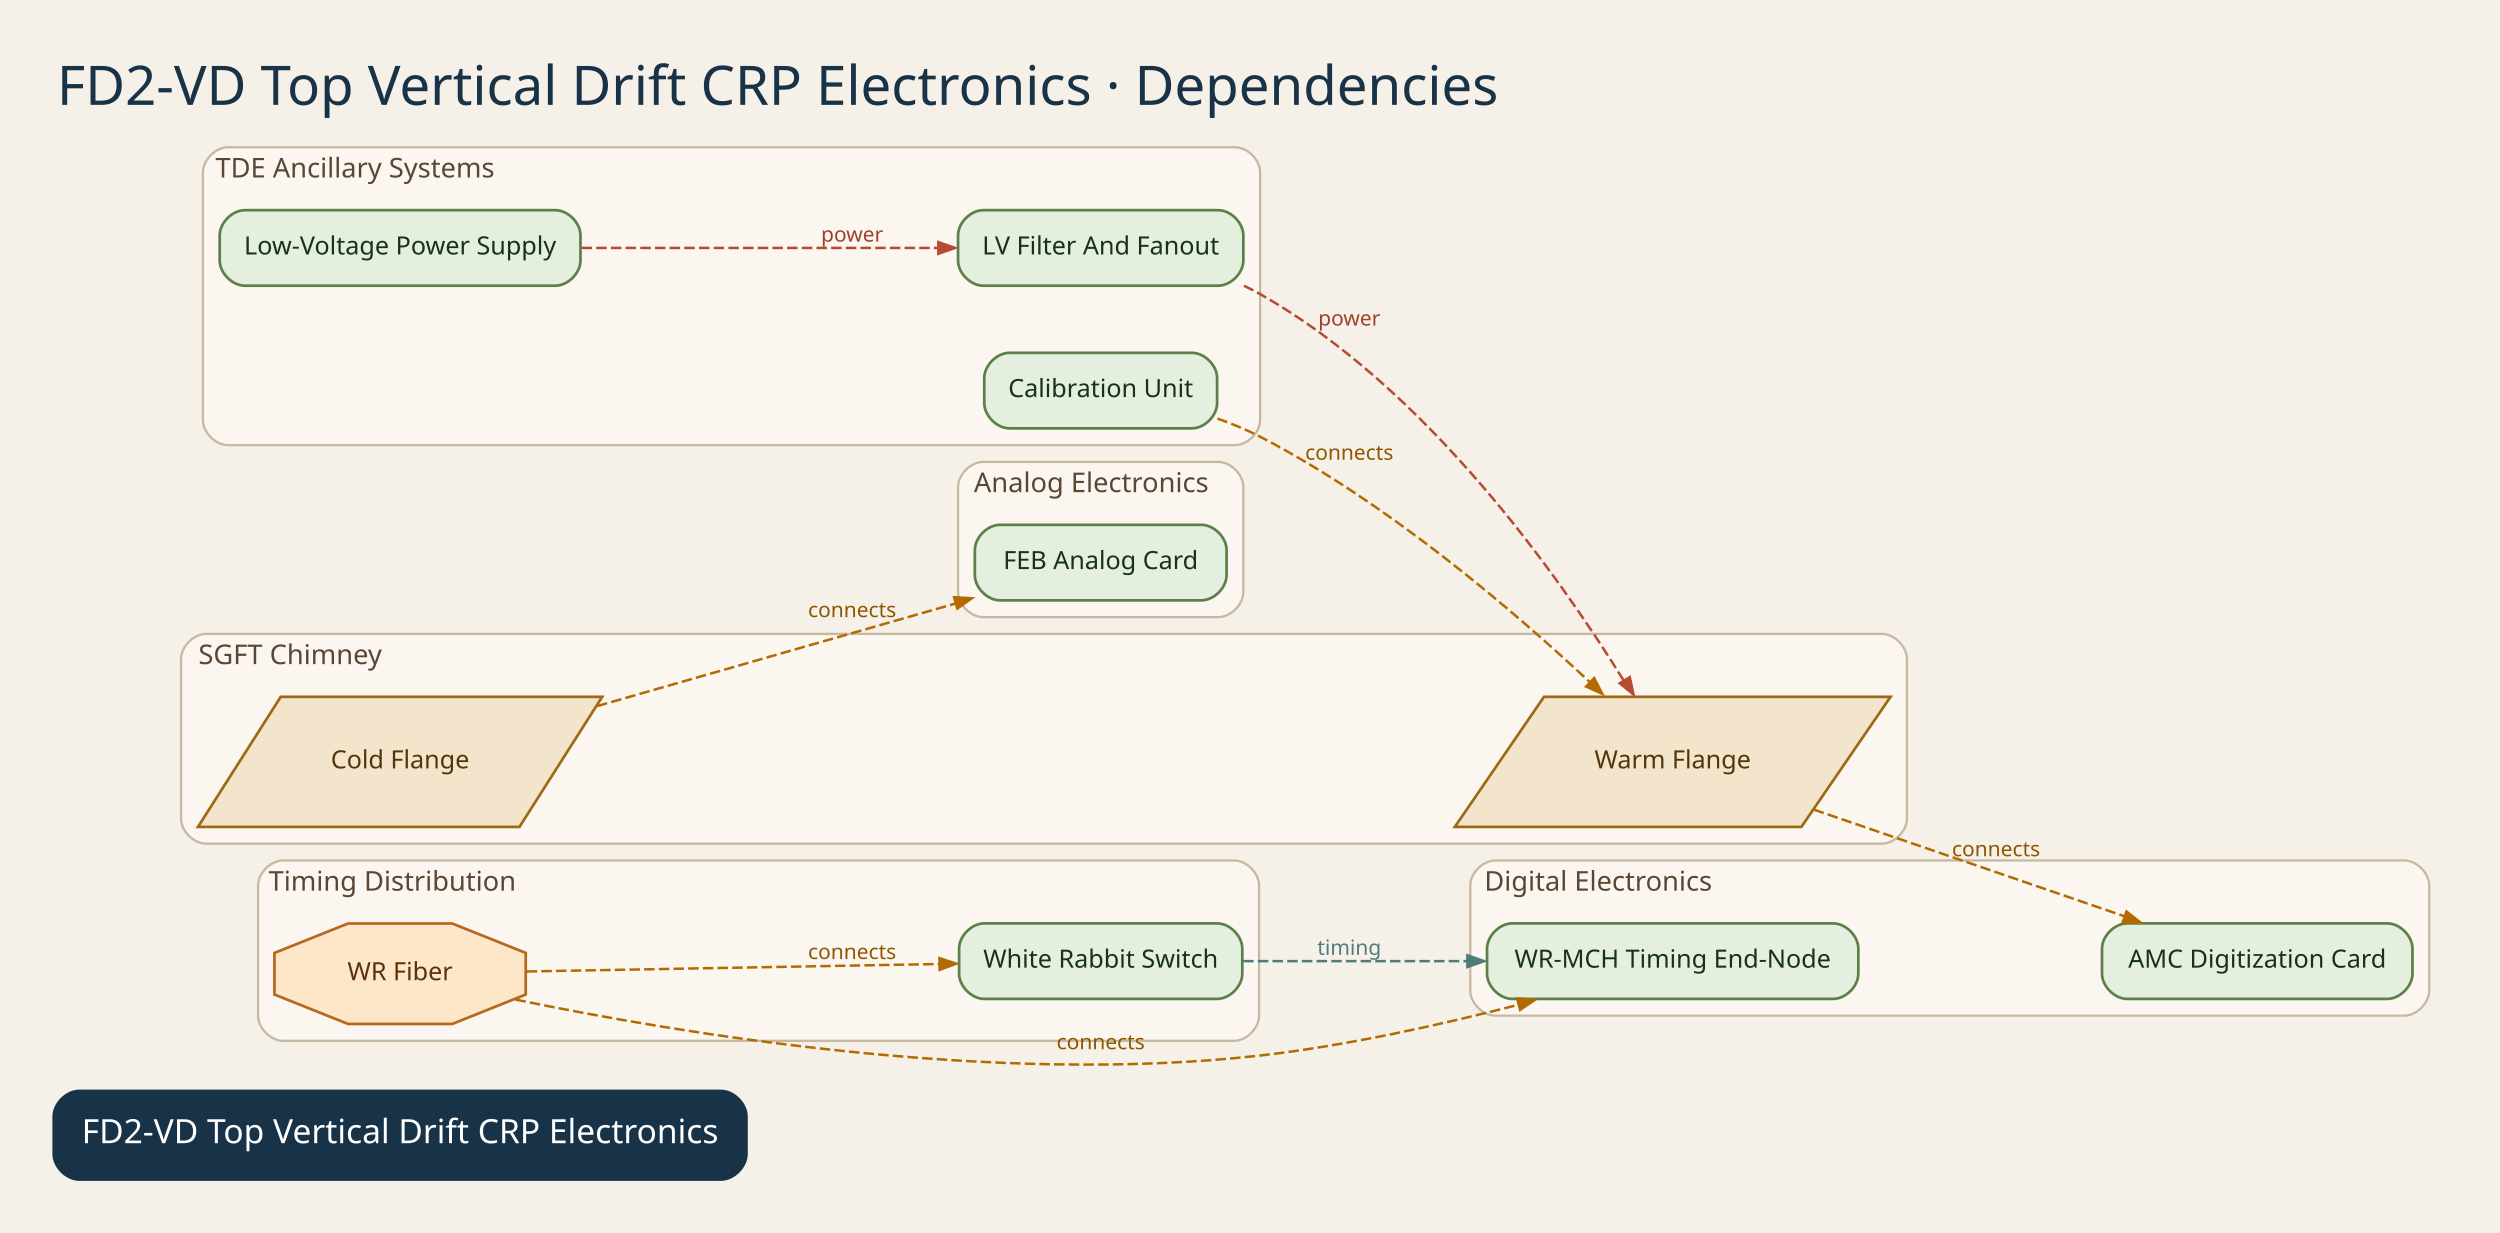
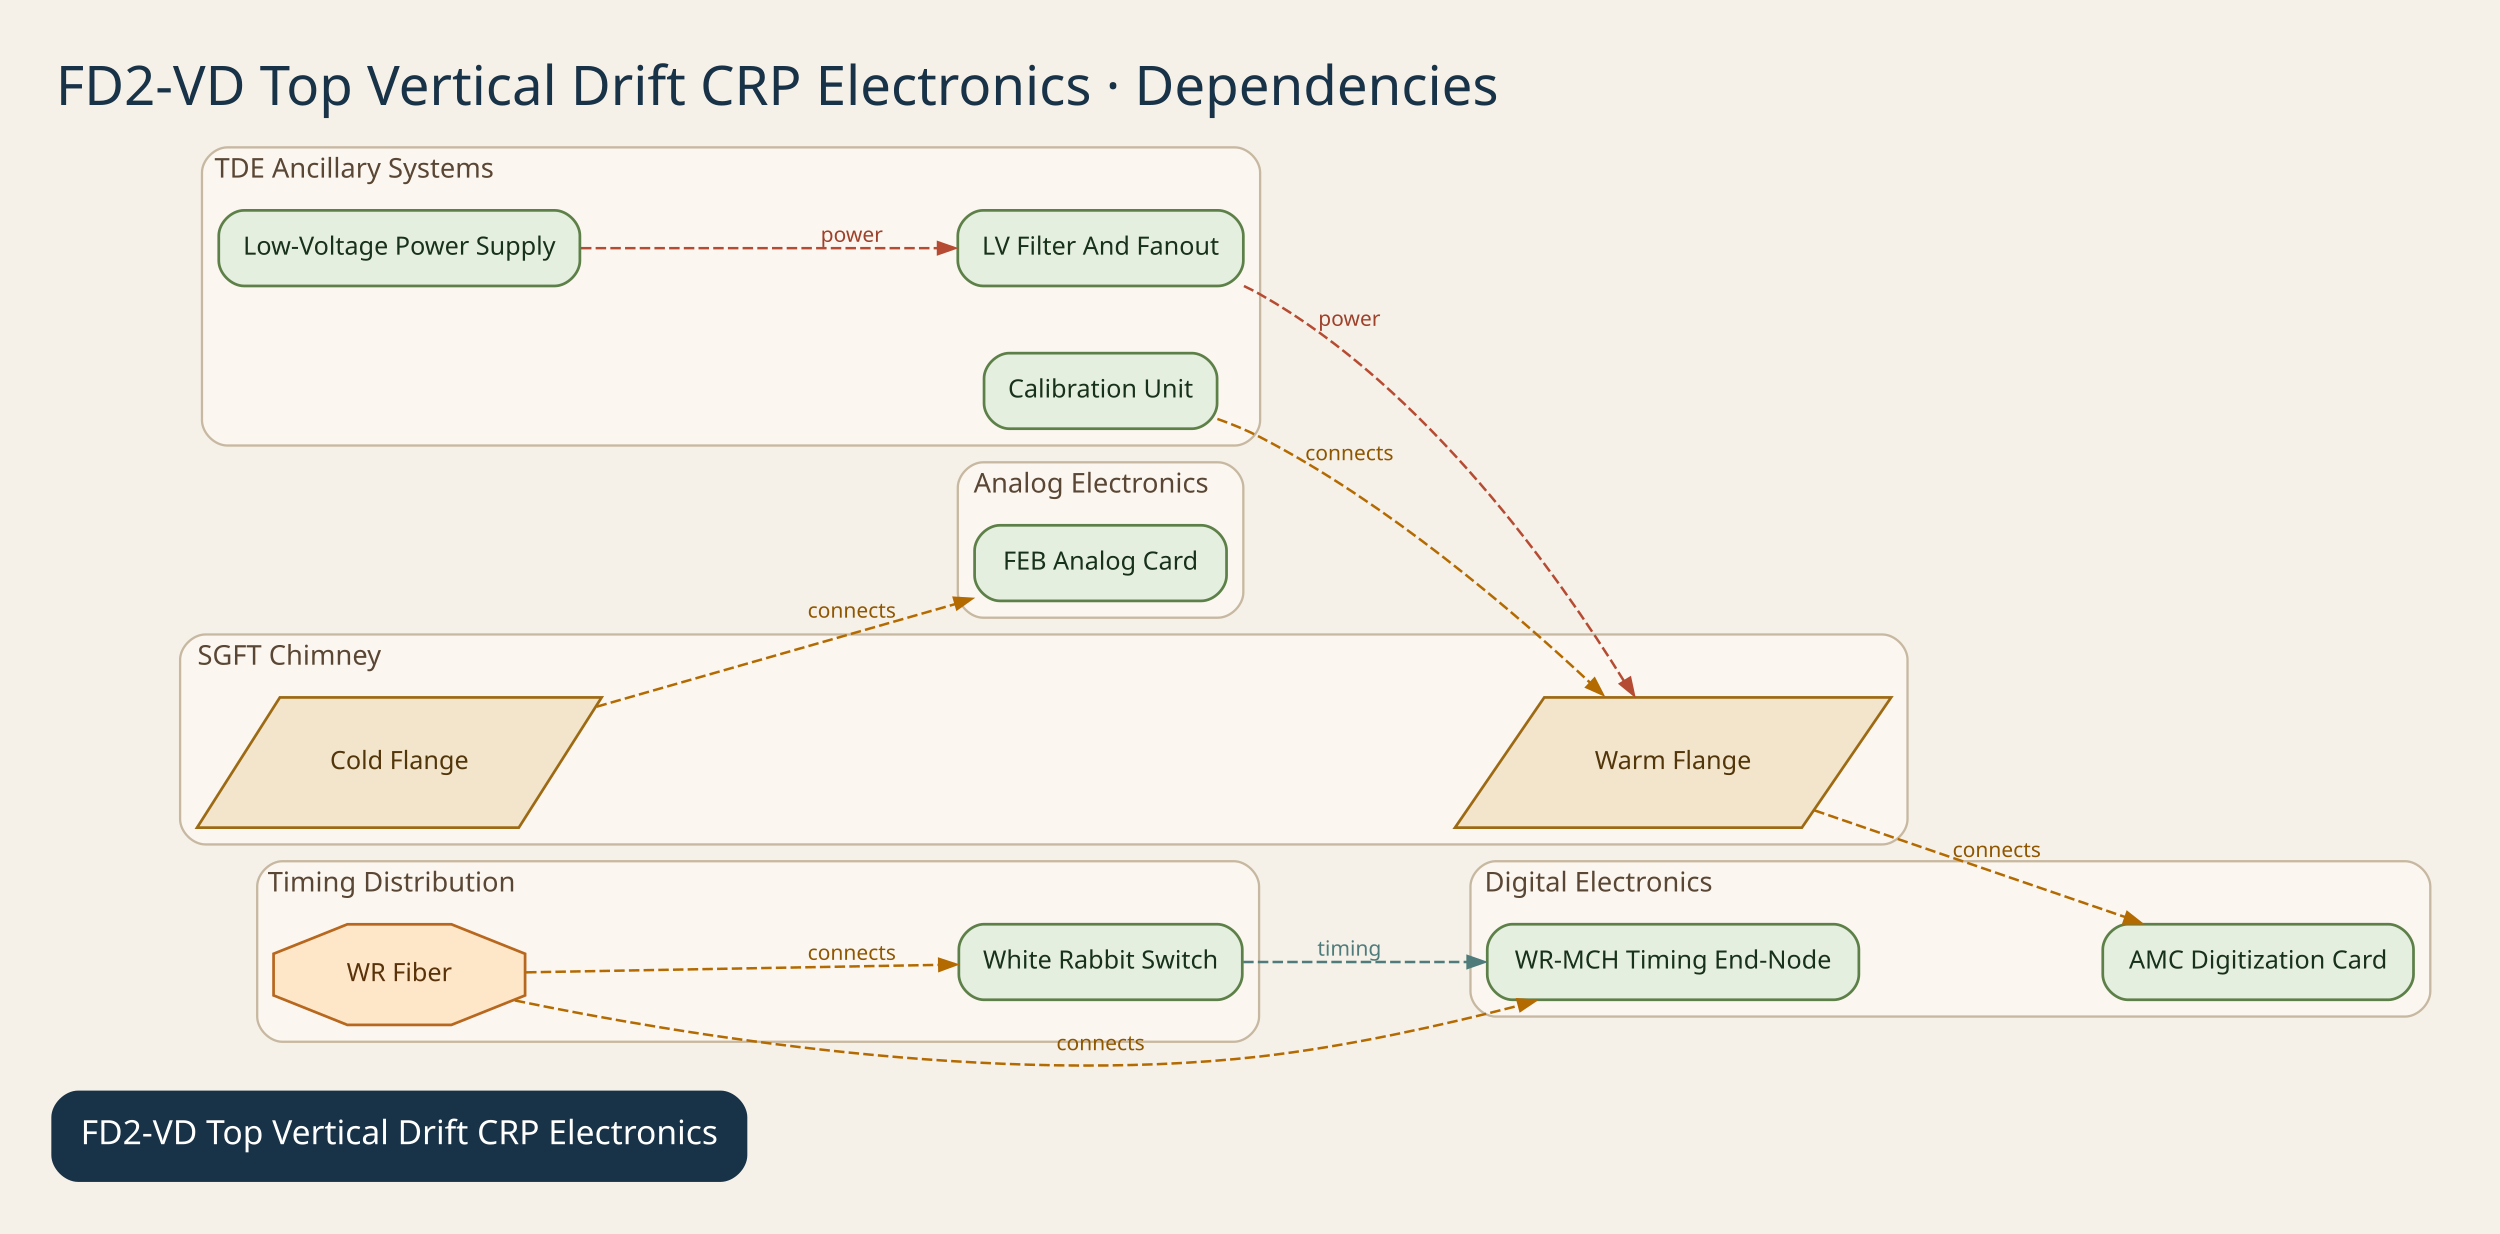
- <svg xmlns="http://www.w3.org/2000/svg" xmlns:xlink="http://www.w3.org/1999/xlink" width="1191pt" height="587pt" viewBox="0.00 0.00 1190.75 587.40">
+ <svg xmlns="http://www.w3.org/2000/svg" xmlns:xlink="http://www.w3.org/1999/xlink" preserveAspectRatio="xMidYMid meet" width="100%" height="100%" viewBox="0.00 0.00 1190.75 587.40">
  <g id="graph0" class="graph" transform="scale(1 1) rotate(0) translate(25.2 562.2)">
    <polygon fill="#f6f1e8" stroke="none" points="-25.2,25.2 -25.2,-562.2 1165.55,-562.2 1165.55,25.2 -25.2,25.2" />
    <text text-anchor="middle" x="345" y="-512.2" font-family="Iowan Old Style" font-size="26.00" fill="#183247">FD2-VD Top Vertical Drift CRP Electronics · Dependencies</text>
    <g id="clust1" class="cluster">
      <g id="a_clust1">
        <a xlink:href="../explorer.html#object=fd2_vd_tde.analog_electronics" xlink:title="Open Analog Electronics in the interactive explorer" target="_top">
          <path fill="#fbf7f0" stroke="#c7b8a1" stroke-width="1.1" d="M443,-268C443,-268 555,-268 555,-268 561,-268 567,-274 567,-280 567,-280 567,-330 567,-330 567,-336 561,-342 555,-342 555,-342 443,-342 443,-342 437,-342 431,-336 431,-330 431,-330 431,-280 431,-280 431,-274 437,-268 443,-268" />
          <text text-anchor="middle" x="494.5" y="-327.6" font-family="Avenir Next" font-size="13.00" fill="#5a4634">Analog Electronics</text>
        </a>
      </g>
    </g>
    <g id="clust2" class="cluster">
      <g id="a_clust2">
        <a xlink:href="../explorer.html#object=fd2_vd_tde.digital_electronics" xlink:title="Open Digital Electronics in the interactive explorer" target="_top">
          <path fill="#fbf7f0" stroke="#c7b8a1" stroke-width="1.1" d="M687.18,-78C687.18,-78 1120.35,-78 1120.35,-78 1126.35,-78 1132.35,-84 1132.35,-90 1132.35,-90 1132.35,-140 1132.35,-140 1132.35,-146 1126.35,-152 1120.35,-152 1120.35,-152 687.18,-152 687.18,-152 681.18,-152 675.18,-146 675.18,-140 675.18,-140 675.18,-90 675.18,-90 675.18,-84 681.18,-78 687.18,-78" />
          <text text-anchor="middle" x="736.18" y="-137.6" font-family="Avenir Next" font-size="13.00" fill="#5a4634">Digital Electronics</text>
        </a>
      </g>
    </g>
    <g id="clust3" class="cluster">
      <g id="a_clust3">
        <a xlink:href="../explorer.html#object=fd2_vd_tde.sgft_chimney" xlink:title="Open SGFT Chimney in the interactive explorer" target="_top">
          <path fill="#fbf7f0" stroke="#c7b8a1" stroke-width="1.1" d="M72.58,-160C72.58,-160 871.35,-160 871.35,-160 877.35,-160 883.35,-166 883.35,-172 883.35,-172 883.35,-248 883.35,-248 883.35,-254 877.35,-260 871.35,-260 871.35,-260 72.58,-260 72.58,-260 66.58,-260 60.58,-254 60.58,-248 60.58,-248 60.58,-172 60.58,-172 60.58,-166 66.58,-160 72.58,-160" />
          <text text-anchor="middle" x="112.58" y="-245.6" font-family="Avenir Next" font-size="13.00" fill="#5a4634">SGFT Chimney</text>
        </a>
      </g>
    </g>
    <g id="clust4" class="cluster">
      <g id="a_clust4">
        <a xlink:href="../explorer.html#object=fd2_vd_tde.ancillary_systems" xlink:title="Open TDE Ancillary Systems in the interactive explorer" target="_top">
          <path fill="#fbf7f0" stroke="#c7b8a1" stroke-width="1.1" d="M83,-350C83,-350 563,-350 563,-350 569,-350 575,-356 575,-362 575,-362 575,-480 575,-480 575,-486 569,-492 563,-492 563,-492 83,-492 83,-492 77,-492 71,-486 71,-480 71,-480 71,-362 71,-362 71,-356 77,-350 83,-350" />
          <text text-anchor="middle" x="143.5" y="-477.6" font-family="Avenir Next" font-size="13.00" fill="#5a4634">TDE Ancillary Systems</text>
        </a>
      </g>
    </g>
    <g id="clust5" class="cluster">
      <g id="a_clust5">
        <a xlink:href="../explorer.html#object=fd2_vd_tde.timing_distribution" xlink:title="Open Timing Distribution in the interactive explorer" target="_top">
          <path fill="#fbf7f0" stroke="#c7b8a1" stroke-width="1.1" d="M109.3,-66C109.3,-66 562.5,-66 562.5,-66 568.5,-66 574.5,-72 574.5,-78 574.5,-78 574.5,-140 574.5,-140 574.5,-146 568.5,-152 562.5,-152 562.5,-152 109.3,-152 109.3,-152 103.3,-152 97.3,-146 97.3,-140 97.3,-140 97.3,-78 97.3,-78 97.3,-72 103.3,-66 109.3,-66" />
          <text text-anchor="middle" x="161.3" y="-137.6" font-family="Avenir Next" font-size="13.00" fill="#5a4634">Timing Distribution</text>
        </a>
      </g>
    </g>
    <g id="node1" class="node">
      <g id="a_node1">
        <a xlink:href="../explorer.html#object=fd2_vd_tde" xlink:title="Open FD2-VD Top Vertical Drift CRP Electronics in the interactive explorer" target="_top">
          <path fill="#183247" stroke="#183247" stroke-width="1.5" d="M318,-42C318,-42 12,-42 12,-42 6,-42 0,-36 0,-30 0,-30 0,-12 0,-12 0,-6 6,0 12,0 12,0 318,0 318,0 324,0 330,-6 330,-12 330,-12 330,-30 330,-30 330,-36 324,-42 318,-42" />
          <text text-anchor="middle" x="165" y="-17.2" font-family="Avenir Next" font-size="16.00" fill="#ffffff">FD2-VD Top Vertical Drift CRP Electronics</text>
        </a>
      </g>
    </g>
    <g id="node2" class="node">
      <g id="a_node2">
        <a xlink:href="../explorer.html#object=fd2_vd_tde.feb_analog_card" xlink:title="Open FEB Analog Card in the interactive explorer" target="_top">
          <path fill="#e4efe0" stroke="#5d7f48" stroke-width="1.3" d="M547,-312C547,-312 451,-312 451,-312 445,-312 439,-306 439,-300 439,-300 439,-288 439,-288 439,-282 445,-276 451,-276 451,-276 547,-276 547,-276 553,-276 559,-282 559,-288 559,-288 559,-300 559,-300 559,-306 553,-312 547,-312" />
          <text text-anchor="middle" x="499" y="-290.9" font-family="Avenir Next" font-size="12.00" fill="#18311a">FEB Analog Card</text>
        </a>
      </g>
    </g>
    <g id="node3" class="node">
      <g id="a_node3">
        <a xlink:href="../explorer.html#object=fd2_vd_tde.amc_digitization_card" xlink:title="Open AMC Digitization Card in the interactive explorer" target="_top">
          <path fill="#e4efe0" stroke="#5d7f48" stroke-width="1.3" d="M1112.35,-122C1112.35,-122 988.35,-122 988.35,-122 982.35,-122 976.35,-116 976.35,-110 976.35,-110 976.35,-98 976.35,-98 976.35,-92 982.35,-86 988.35,-86 988.35,-86 1112.35,-86 1112.35,-86 1118.35,-86 1124.35,-92 1124.35,-98 1124.35,-98 1124.35,-110 1124.35,-110 1124.35,-116 1118.35,-122 1112.35,-122" />
          <text text-anchor="middle" x="1050.35" y="-100.9" font-family="Avenir Next" font-size="12.00" fill="#18311a">AMC Digitization Card</text>
        </a>
      </g>
    </g>
    <g id="node4" class="node">
      <g id="a_node4">
        <a xlink:href="../explorer.html#object=fd2_vd_tde.wr_mch_timing_end_node" xlink:title="Open WR-MCH Timing End-Node in the interactive explorer" target="_top">
          <path fill="#e4efe0" stroke="#5d7f48" stroke-width="1.3" d="M848.18,-122C848.18,-122 695.18,-122 695.18,-122 689.18,-122 683.18,-116 683.18,-110 683.18,-110 683.18,-98 683.18,-98 683.18,-92 689.18,-86 695.18,-86 695.18,-86 848.18,-86 848.18,-86 854.18,-86 860.18,-92 860.18,-98 860.18,-98 860.18,-110 860.18,-110 860.18,-116 854.18,-122 848.18,-122" />
          <text text-anchor="middle" x="771.68" y="-100.9" font-family="Avenir Next" font-size="12.00" fill="#18311a">WR-MCH Timing End-Node</text>
        </a>
      </g>
    </g>
    <g id="node5" class="node">
      <g id="a_node5">
        <a xlink:href="../explorer.html#object=fd2_vd_tde.cold_flange" xlink:title="Open Cold Flange in the interactive explorer" target="_top">
          <polygon fill="#f3e5cc" stroke="#9d6a14" stroke-width="1.3" points="261.34,-230 108.09,-230 68.66,-168 221.91,-168 261.34,-230" />
          <text text-anchor="middle" x="165" y="-195.9" font-family="Avenir Next" font-size="12.00" fill="#52360a">Cold Flange</text>
        </a>
      </g>
    </g>
    <g id="edge1" class="edge">
      <g id="a_edge1">
        <a xlink:href="../explorer.html#object=relation%3A61" xlink:title="Open connects to relation in the interactive explorer" target="_top">
          <path fill="none" stroke="#b36a00" stroke-width="1.2" stroke-dasharray="5,2" d="M258.92,-225.59C313.32,-241.16 380.81,-260.47 430.19,-274.6" />
          <polygon fill="#b36a00" stroke="#b36a00" stroke-width="1.2" points="429.11,-277.49 437.58,-277 430.66,-272.1 429.11,-277.49" />
        </a>
      </g>
      <g id="a_edge1-label">
        <a xlink:href="../explorer.html#object=relation%3A61" xlink:title="connects" target="_top">
          <text text-anchor="middle" x="380.5" y="-268" font-family="Avenir Next" font-size="10.00" fill="#8f5600">connects</text>
        </a>
      </g>
    </g>
    <g id="node6" class="node">
      <g id="a_node6">
        <a xlink:href="../explorer.html#object=fd2_vd_tde.warm_flange" xlink:title="Open Warm Flange in the interactive explorer" target="_top">
          <polygon fill="#f3e5cc" stroke="#9d6a14" stroke-width="1.3" points="875.53,-230 710.32,-230 667.82,-168 833.03,-168 875.53,-230" />
          <text text-anchor="middle" x="771.68" y="-195.9" font-family="Avenir Next" font-size="12.00" fill="#52360a">Warm Flange</text>
        </a>
      </g>
    </g>
    <g id="edge2" class="edge">
      <g id="a_edge2">
        <a xlink:href="../explorer.html#object=relation%3A62" xlink:title="Open connects to relation in the interactive explorer" target="_top">
          <path fill="none" stroke="#b36a00" stroke-width="1.2" stroke-dasharray="5,2" d="M838.95,-176.25C884,-160.77 943.21,-140.45 987.34,-125.29" />
          <polygon fill="#b36a00" stroke="#b36a00" stroke-width="1.2" points="988.01,-127.68 994.67,-122.43 986.2,-122.38 988.01,-127.68" />
        </a>
      </g>
      <g id="a_edge2-label">
        <a xlink:href="../explorer.html#object=relation%3A62" xlink:title="connects" target="_top">
          <text text-anchor="middle" x="925.85" y="-154" font-family="Avenir Next" font-size="10.00" fill="#8f5600">connects</text>
        </a>
      </g>
    </g>
    <g id="node7" class="node">
      <g id="a_node7">
        <a xlink:href="../explorer.html#object=fd2_vd_tde.calibration_unit" xlink:title="Open Calibration Unit in the interactive explorer" target="_top">
          <path fill="#e4efe0" stroke="#5d7f48" stroke-width="1.3" d="M542.5,-394C542.5,-394 455.5,-394 455.5,-394 449.5,-394 443.5,-388 443.5,-382 443.5,-382 443.5,-370 443.5,-370 443.5,-364 449.5,-358 455.5,-358 455.5,-358 542.5,-358 542.5,-358 548.5,-358 554.5,-364 554.5,-370 554.5,-370 554.5,-382 554.5,-382 554.5,-388 548.5,-394 542.5,-394" />
          <text text-anchor="middle" x="499" y="-372.9" font-family="Avenir Next" font-size="12.00" fill="#18311a">Calibration Unit</text>
        </a>
      </g>
    </g>
    <g id="edge5" class="edge">
      <g id="a_edge5">
        <a xlink:href="../explorer.html#object=relation%3A71" xlink:title="Open connects to relation in the interactive explorer" target="_top">
          <path fill="none" stroke="#b36a00" stroke-width="1.2" stroke-dasharray="5,2" d="M554.64,-362.67C561.66,-360.19 568.61,-357.31 575,-354 635.58,-322.64 695.63,-271.25 732.91,-236.32" />
          <polygon fill="#b36a00" stroke="#b36a00" stroke-width="1.2" points="734.25,-238.96 738.15,-231.43 730.41,-234.88 734.25,-238.96" />
        </a>
      </g>
      <g id="a_edge5-label">
        <a xlink:href="../explorer.html#object=relation%3A71" xlink:title="connects" target="_top">
          <text text-anchor="middle" x="617.5" y="-343" font-family="Avenir Next" font-size="10.00" fill="#8f5600">connects</text>
        </a>
      </g>
    </g>
    <g id="node8" class="node">
      <g id="a_node8">
        <a xlink:href="../explorer.html#object=fd2_vd_tde.filter_fanout_box" xlink:title="Open LV Filter And Fanout in the interactive explorer" target="_top">
          <path fill="#e4efe0" stroke="#5d7f48" stroke-width="1.3" d="M555,-462C555,-462 443,-462 443,-462 437,-462 431,-456 431,-450 431,-450 431,-438 431,-438 431,-432 437,-426 443,-426 443,-426 555,-426 555,-426 561,-426 567,-432 567,-438 567,-438 567,-450 567,-450 567,-456 561,-462 555,-462" />
          <text text-anchor="middle" x="499" y="-440.9" font-family="Avenir Next" font-size="12.00" fill="#18311a">LV Filter And Fanout</text>
        </a>
      </g>
    </g>
    <g id="edge4" class="edge">
      <g id="a_edge4">
        <a xlink:href="../explorer.html#object=relation%3A66" xlink:title="Open powers relation in the interactive explorer" target="_top">
          <path fill="none" stroke="#b54b32" stroke-width="1.2" stroke-dasharray="5,2" d="M567.3,-425.97C569.94,-424.73 572.52,-423.4 575,-422 653.88,-377.36 716.77,-288.72 748.39,-237.67" />
          <polygon fill="#b54b32" stroke="#b54b32" stroke-width="1.2" points="751.22,-239.4 753.01,-231.11 746.44,-236.48 751.22,-239.4" />
        </a>
      </g>
      <g id="a_edge4-label">
        <a xlink:href="../explorer.html#object=relation%3A66" xlink:title="power" target="_top">
          <text text-anchor="middle" x="617.5" y="-407" font-family="Avenir Next" font-size="10.00" fill="#9e412b">power</text>
        </a>
      </g>
    </g>
    <g id="node9" class="node">
      <g id="a_node9">
        <a xlink:href="../explorer.html#object=fd2_vd_tde.lv_ps" xlink:title="Open Low-Voltage Power Supply in the interactive explorer" target="_top">
          <path fill="#e4efe0" stroke="#5d7f48" stroke-width="1.3" d="M239,-462C239,-462 91,-462 91,-462 85,-462 79,-456 79,-450 79,-450 79,-438 79,-438 79,-432 85,-426 91,-426 91,-426 239,-426 239,-426 245,-426 251,-432 251,-438 251,-438 251,-450 251,-450 251,-456 245,-462 239,-462" />
          <text text-anchor="middle" x="165" y="-440.9" font-family="Avenir Next" font-size="12.00" fill="#18311a">Low-Voltage Power Supply</text>
        </a>
      </g>
    </g>
    <g id="edge3" class="edge">
      <g id="a_edge3">
        <a xlink:href="../explorer.html#object=relation%3A65" xlink:title="Open powers relation in the interactive explorer" target="_top">
          <path fill="none" stroke="#b54b32" stroke-width="1.2" stroke-dasharray="5,2" d="M251.5,-444C304.06,-444 370.83,-444 421.62,-444" />
          <polygon fill="#b54b32" stroke="#b54b32" stroke-width="1.2" points="421.58,-446.8 429.58,-444 421.58,-441.2 421.58,-446.8" />
        </a>
      </g>
      <g id="a_edge3-label">
        <a xlink:href="../explorer.html#object=relation%3A65" xlink:title="power" target="_top">
          <text text-anchor="middle" x="380.5" y="-447" font-family="Avenir Next" font-size="10.00" fill="#9e412b">power</text>
        </a>
      </g>
    </g>
    <g id="node10" class="node">
      <g id="a_node10">
        <a xlink:href="../explorer.html#object=fd2_vd_tde.timing_fiber" xlink:title="Open WR Fiber in the interactive explorer" target="_top">
          <polygon fill="#fde7c8" stroke="#b7671e" stroke-width="1.3" points="224.9,-88.08 224.9,-107.92 189.81,-121.95 140.19,-121.95 105.1,-107.92 105.1,-88.08 140.19,-74.05 189.81,-74.05 224.9,-88.08" />
          <text text-anchor="middle" x="165" y="-94.9" font-family="Avenir Next" font-size="12.00" fill="#5a320a">WR Fiber</text>
        </a>
      </g>
    </g>
    <g id="edge7" class="edge">
      <g id="a_edge7">
        <a xlink:href="../explorer.html#object=relation%3A78" xlink:title="Open connects to relation in the interactive explorer" target="_top">
          <path fill="none" stroke="#b36a00" stroke-width="1.2" stroke-dasharray="5,2" d="M219.99,-85.7C298.3,-69.47 447.96,-44.58 575,-59 616.36,-63.7 661.72,-73.8 698.34,-83.25" />
          <polygon fill="#b36a00" stroke="#b36a00" stroke-width="1.2" points="697.52,-86.19 705.97,-85.51 698.94,-80.78 697.52,-86.19" />
        </a>
      </g>
      <g id="a_edge7-label">
        <a xlink:href="../explorer.html#object=relation%3A78" xlink:title="connects" target="_top">
          <text text-anchor="middle" x="499" y="-62" font-family="Avenir Next" font-size="10.00" fill="#8f5600">connects</text>
        </a>
      </g>
    </g>
    <g id="node11" class="node">
      <g id="a_node11">
        <a xlink:href="../explorer.html#object=fd2_vd_tde.wr_switch" xlink:title="Open White Rabbit Switch in the interactive explorer" target="_top">
          <path fill="#e4efe0" stroke="#5d7f48" stroke-width="1.3" d="M554.5,-122C554.5,-122 443.5,-122 443.5,-122 437.5,-122 431.5,-116 431.5,-110 431.5,-110 431.5,-98 431.5,-98 431.5,-92 437.5,-86 443.5,-86 443.5,-86 554.5,-86 554.5,-86 560.5,-86 566.5,-92 566.5,-98 566.5,-98 566.5,-110 566.5,-110 566.5,-116 560.5,-122 554.5,-122" />
          <text text-anchor="middle" x="499" y="-100.9" font-family="Avenir Next" font-size="12.00" fill="#18311a">White Rabbit Switch</text>
        </a>
      </g>
    </g>
    <g id="edge6" class="edge">
      <g id="a_edge6">
        <a xlink:href="../explorer.html#object=relation%3A77" xlink:title="Open connects to relation in the interactive explorer" target="_top">
          <path fill="none" stroke="#b36a00" stroke-width="1.2" stroke-dasharray="5,2" d="M225.35,-99.07C280.46,-100.07 362.77,-101.56 422.52,-102.64" />
          <polygon fill="#b36a00" stroke="#b36a00" stroke-width="1.2" points="422.12,-105.45 430.17,-102.79 422.22,-99.85 422.12,-105.45" />
        </a>
      </g>
      <g id="a_edge6-label">
        <a xlink:href="../explorer.html#object=relation%3A77" xlink:title="connects" target="_top">
          <text text-anchor="middle" x="380.5" y="-105" font-family="Avenir Next" font-size="10.00" fill="#8f5600">connects</text>
        </a>
      </g>
    </g>
    <g id="edge8" class="edge">
      <g id="a_edge8">
        <a xlink:href="../explorer.html#object=relation%3A79" xlink:title="Open timed by relation in the interactive explorer" target="_top">
          <path fill="none" stroke="#4f7c7a" stroke-width="1.2" stroke-dasharray="5,2" d="M566.91,-104C599.16,-104 638.46,-104 673.9,-104" />
          <polygon fill="#4f7c7a" stroke="#4f7c7a" stroke-width="1.2" points="673.82,-106.8 681.82,-104 673.82,-101.2 673.82,-106.8" />
        </a>
      </g>
      <g id="a_edge8-label">
        <a xlink:href="../explorer.html#object=relation%3A79" xlink:title="timing" target="_top">
          <text text-anchor="middle" x="617.5" y="-107" font-family="Avenir Next" font-size="10.00" fill="#4f7c7a">timing</text>
        </a>
      </g>
    </g>
  </g>
</svg>
